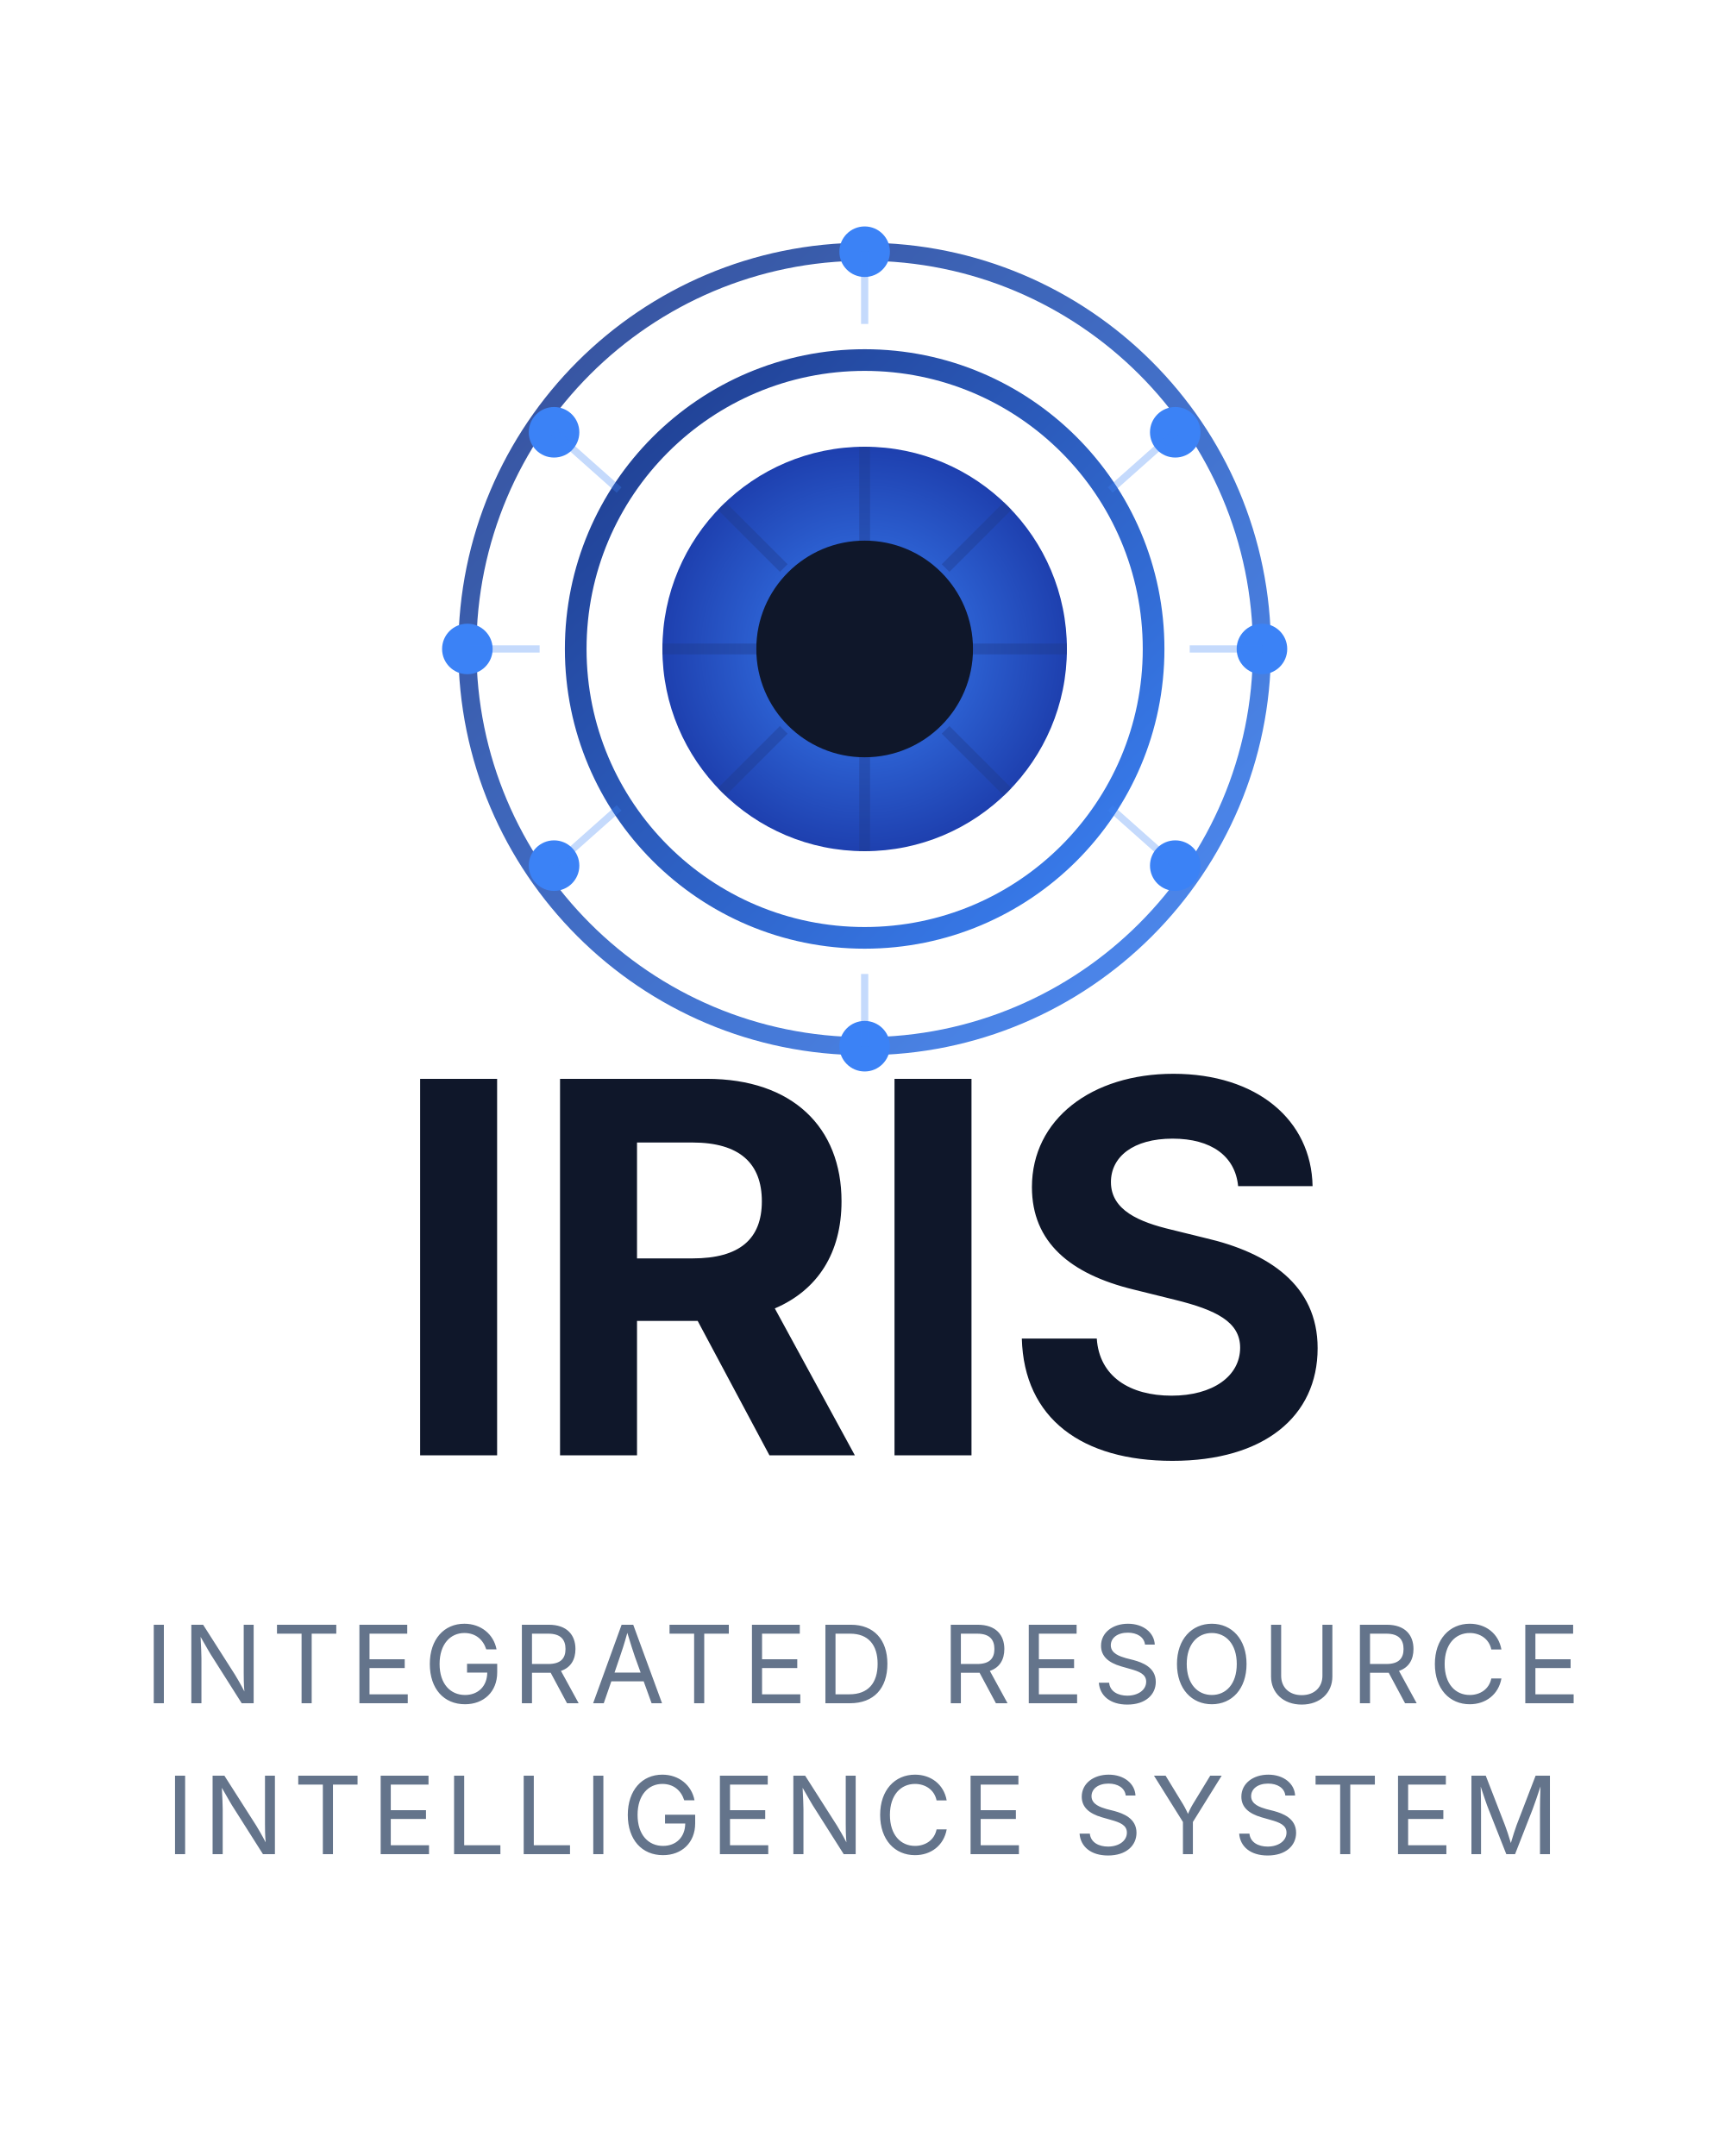
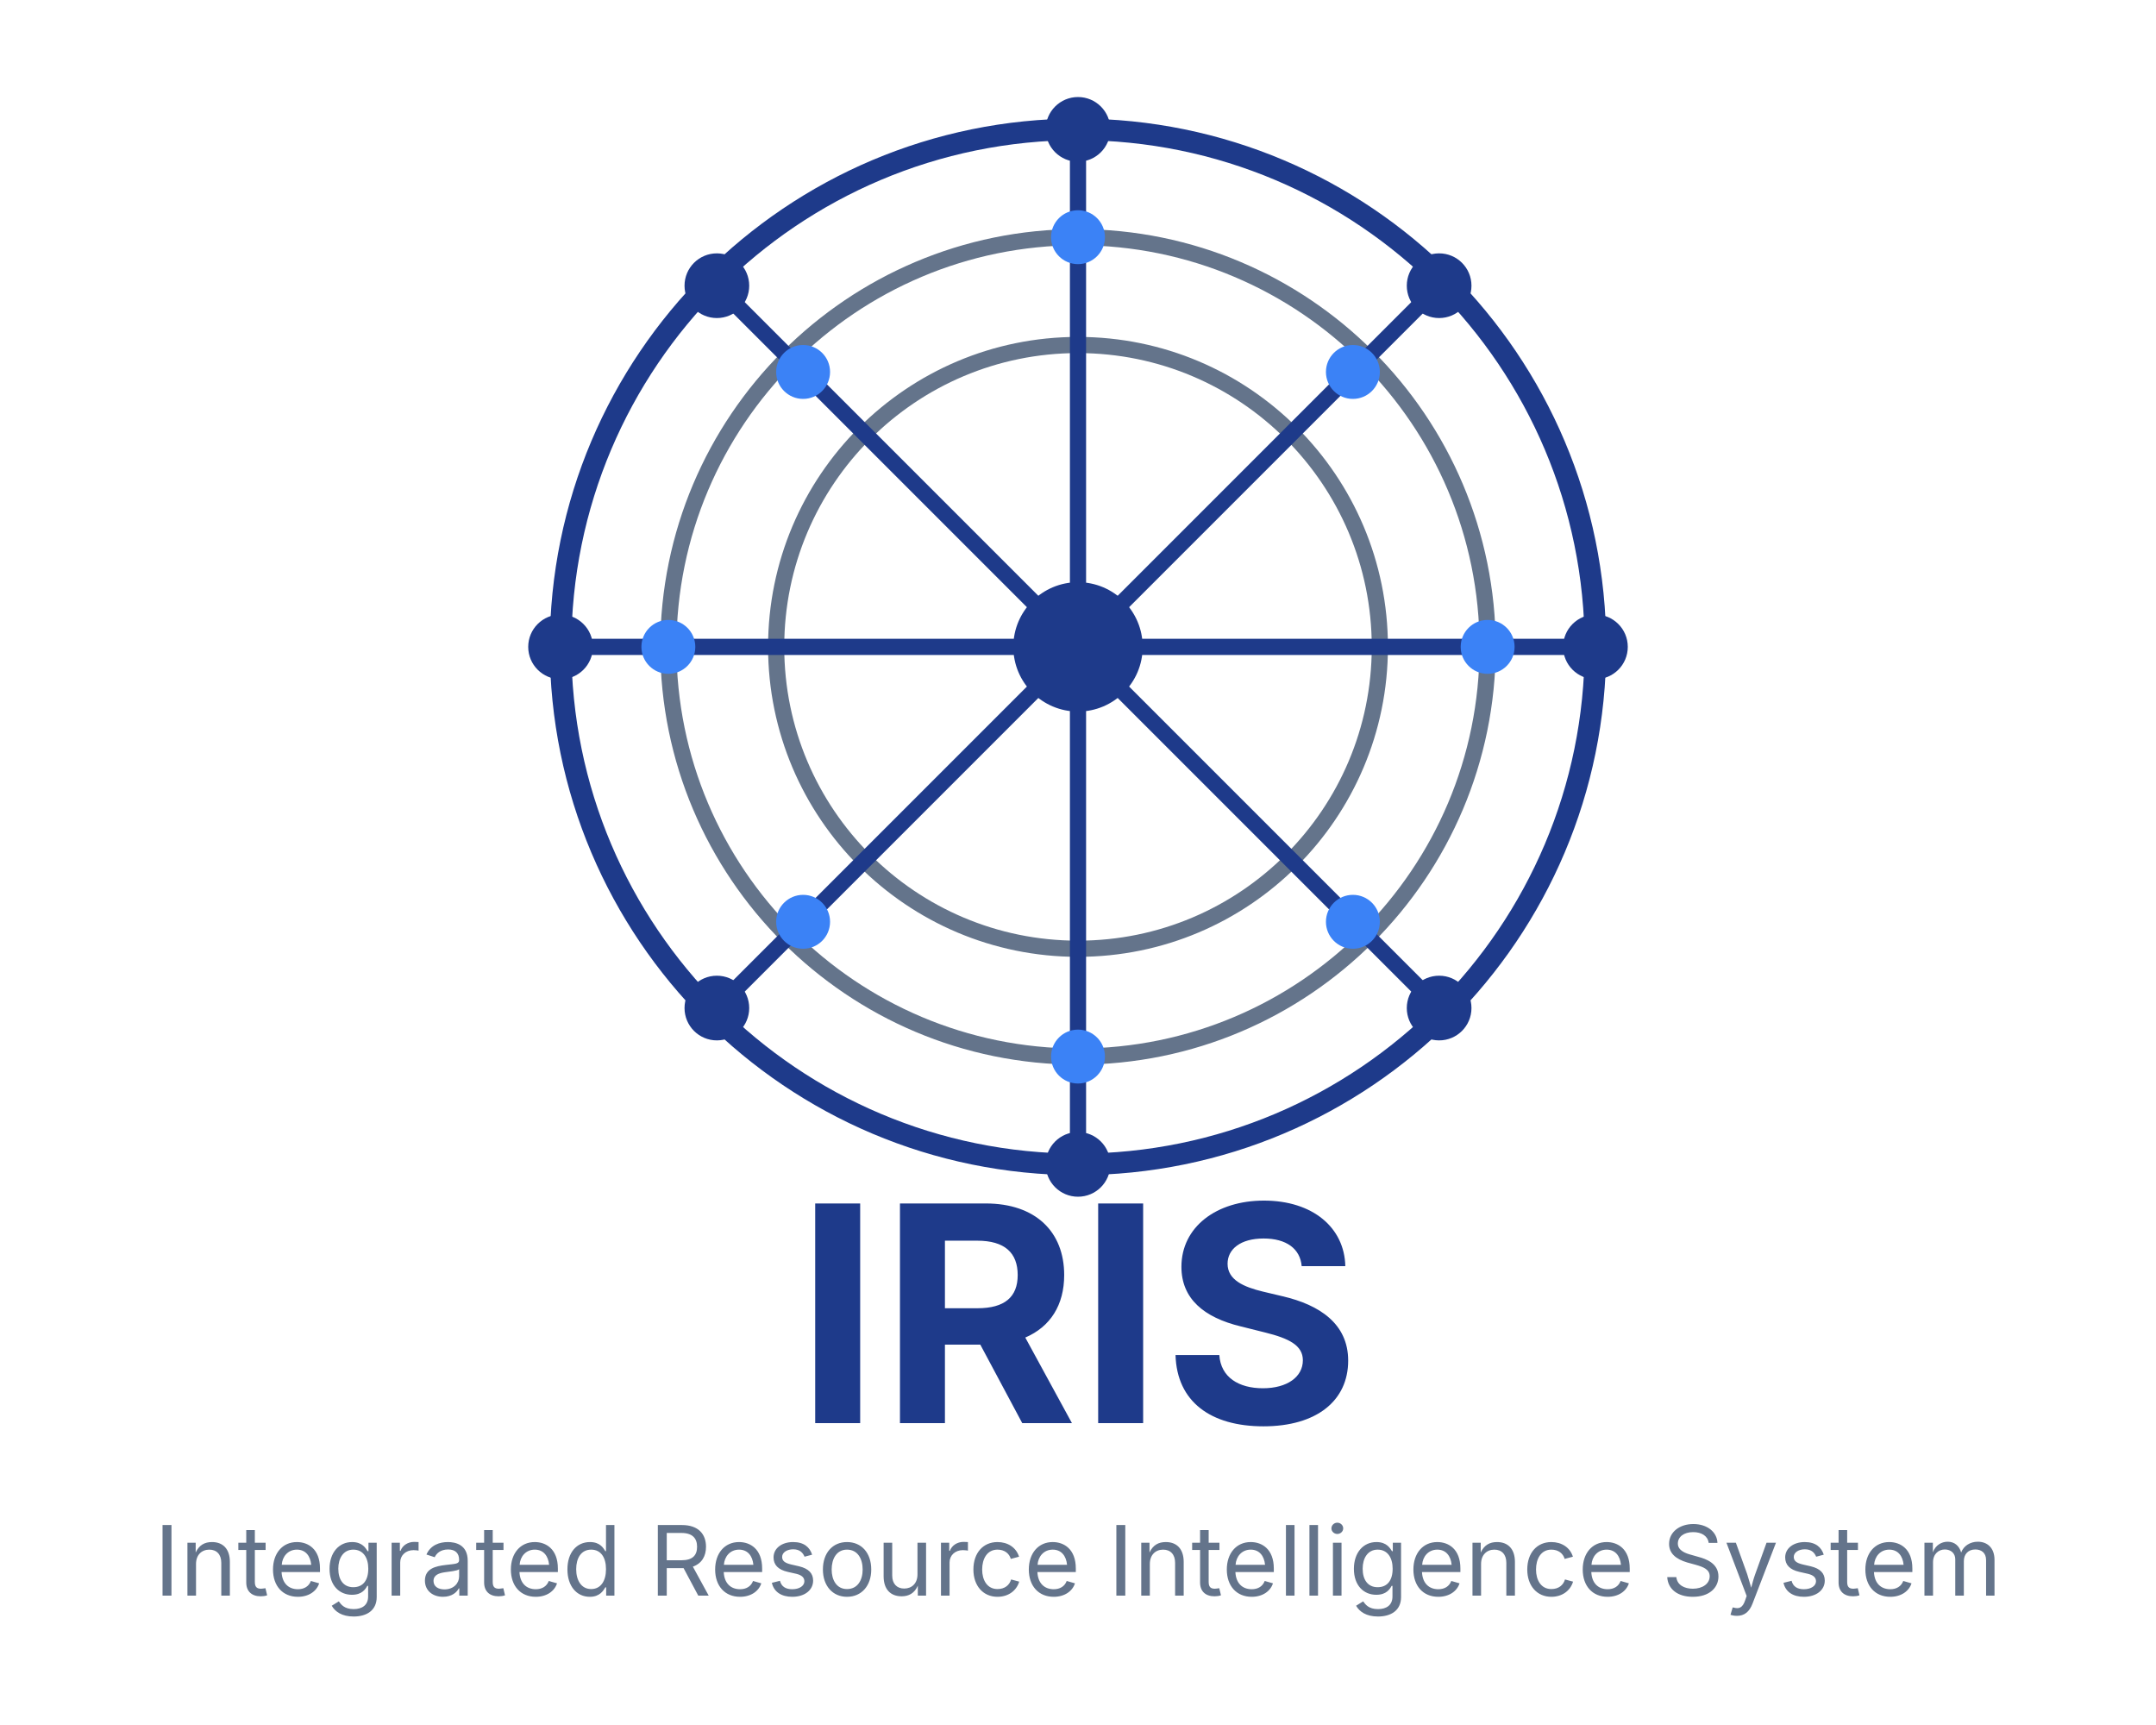
- <svg xmlns="http://www.w3.org/2000/svg" width="160" height="200" viewBox="0 0 160 200">
+ <svg xmlns="http://www.w3.org/2000/svg" viewBox="0 0 200 160" width="100" height="80">
  <defs>
-     <radialGradient id="irisGradStacked">
-       <stop offset="0%" style="stop-color:#3b82f6;stop-opacity:1" />
-       <stop offset="100%" style="stop-color:#1e40af;stop-opacity:1" />
-     </radialGradient>
-     <linearGradient id="ringGradStacked" x1="0%" y1="0%" x2="100%" y2="100%">
-       <stop offset="0%" style="stop-color:#1e3a8a;stop-opacity:1" />
-       <stop offset="100%" style="stop-color:#3b82f6;stop-opacity:1" />
-     </linearGradient>
+     <style>
+  :root {
+  --primary-navy: #1e3a8a;
+  --accent-blue: #3b82f6;
+  --text-gray: #64748b;
+  }
+  </style>
  </defs>
-   <g transform="translate(40, 20) scale(0.67)">
-     <circle cx="60" cy="60" r="55" fill="none" stroke="url(#ringGradStacked)" stroke-width="2.5" opacity="0.9" />
-     <circle cx="60" cy="60" r="40" fill="none" stroke="url(#ringGradStacked)" stroke-width="3" />
-     <circle cx="60" cy="60" r="28" fill="url(#irisGradStacked)" />
-     <circle cx="60" cy="60" r="15" fill="#0f172a" />
-     <g opacity="0.4" stroke="#1e3a8a" stroke-width="1.5">
-       <line x1="60" y1="32" x2="60" y2="45" />
-       <line x1="79.8" y1="40.2" x2="71.2" y2="48.8" />
-       <line x1="88" y1="60" x2="75" y2="60" />
-       <line x1="79.8" y1="79.8" x2="71.2" y2="71.2" />
-       <line x1="60" y1="88" x2="60" y2="75" />
-       <line x1="40.2" y1="79.8" x2="48.8" y2="71.2" />
-       <line x1="32" y1="60" x2="45" y2="60" />
-       <line x1="40.2" y1="40.2" x2="48.8" y2="48.8" />
-     </g>
-     <circle cx="60" cy="5" r="3.5" fill="#3b82f6" />
-     <circle cx="103" cy="30" r="3.5" fill="#3b82f6" />
-     <circle cx="115" cy="60" r="3.5" fill="#3b82f6" />
-     <circle cx="103" cy="90" r="3.5" fill="#3b82f6" />
-     <circle cx="60" cy="115" r="3.5" fill="#3b82f6" />
-     <circle cx="17" cy="90" r="3.5" fill="#3b82f6" />
-     <circle cx="5" cy="60" r="3.5" fill="#3b82f6" />
-     <circle cx="17" cy="30" r="3.5" fill="#3b82f6" />
-     <g opacity="0.3" stroke="#3b82f6" stroke-width="1">
-       <line x1="60" y1="5" x2="60" y2="15" />
-       <line x1="103" y1="30" x2="94" y2="38" />
-       <line x1="115" y1="60" x2="105" y2="60" />
-       <line x1="103" y1="90" x2="94" y2="82" />
-       <line x1="60" y1="115" x2="60" y2="105" />
-       <line x1="17" y1="90" x2="26" y2="82" />
-       <line x1="5" y1="60" x2="15" y2="60" />
-       <line x1="17" y1="30" x2="26" y2="38" />
+   <g transform="translate(50, 10)">
+     <circle cx="50" cy="50" r="48" fill="none" stroke="#1e3a8a" stroke-width="2" />
+     <circle cx="50" cy="50" r="38" fill="none" stroke="#64748b" stroke-width="1.5" />
+     <circle cx="50" cy="50" r="28" fill="none" stroke="#64748b" stroke-width="1.5" />
+     <g stroke-linecap="round" stroke-linejoin="round">
+       <line x1="50" y1="2" x2="50" y2="98" stroke="#1e3a8a" stroke-width="1.5" />
+       <line x1="2" y1="50" x2="98" y2="50" stroke="#1e3a8a" stroke-width="1.5" />
+       <line x1="16.5" y1="16.5" x2="83.5" y2="83.5" stroke="#1e3a8a" stroke-width="1.5" />
+       <line x1="83.5" y1="16.5" x2="16.5" y2="83.5" stroke="#1e3a8a" stroke-width="1.5" />
+       <circle cx="50" cy="2" r="3" fill="#1e3a8a" />
+       <circle cx="98" cy="50" r="3" fill="#1e3a8a" />
+       <circle cx="50" cy="98" r="3" fill="#1e3a8a" />
+       <circle cx="2" cy="50" r="3" fill="#1e3a8a" />
+       <circle cx="16.5" cy="16.5" r="3" fill="#1e3a8a" />
+       <circle cx="83.5" cy="16.5" r="3" fill="#1e3a8a" />
+       <circle cx="83.5" cy="83.5" r="3" fill="#1e3a8a" />
+       <circle cx="16.5" cy="83.5" r="3" fill="#1e3a8a" />
+       <circle cx="50" cy="12" r="2.5" fill="#3b82f6" />
+       <circle cx="88" cy="50" r="2.5" fill="#3b82f6" />
+       <circle cx="50" cy="88" r="2.5" fill="#3b82f6" />
+       <circle cx="12" cy="50" r="2.5" fill="#3b82f6" />
+       <circle cx="24.5" cy="24.5" r="2.5" fill="#3b82f6" />
+       <circle cx="75.5" cy="24.5" r="2.5" fill="#3b82f6" />
+       <circle cx="75.5" cy="75.5" r="2.5" fill="#3b82f6" />
+       <circle cx="24.5" cy="75.5" r="2.5" fill="#3b82f6" />
+       <circle cx="50" cy="50" r="6" fill="#1e3a8a" />
    </g>
  </g>
-   <text x="80" y="135" font-family="Inter, system-ui, -apple-system, sans-serif" font-size="48" font-weight="700" fill="#0f172a" text-anchor="middle" letter-spacing="-0.5">IRIS</text>
-   <text x="80" y="158" font-family="Inter, system-ui, -apple-system, sans-serif" font-size="10" font-weight="400" fill="#64748b" text-anchor="middle" letter-spacing="0.8">INTEGRATED RESOURCE</text>
-   <text x="80" y="172" font-family="Inter, system-ui, -apple-system, sans-serif" font-size="10" font-weight="400" fill="#64748b" text-anchor="middle" letter-spacing="0.8">INTELLIGENCE SYSTEM</text>
+   <text x="100" y="132" text-anchor="middle" font-family="Montserrat, Inter, Arial, sans-serif" font-size="28" font-weight="700" fill="#1e3a8a">IRIS</text>
+   <text x="100" y="148" text-anchor="middle" font-family="Montserrat, Inter, Arial, sans-serif" font-size="9" font-weight="400" fill="#64748b">Integrated Resource Intelligence System</text>
</svg>
